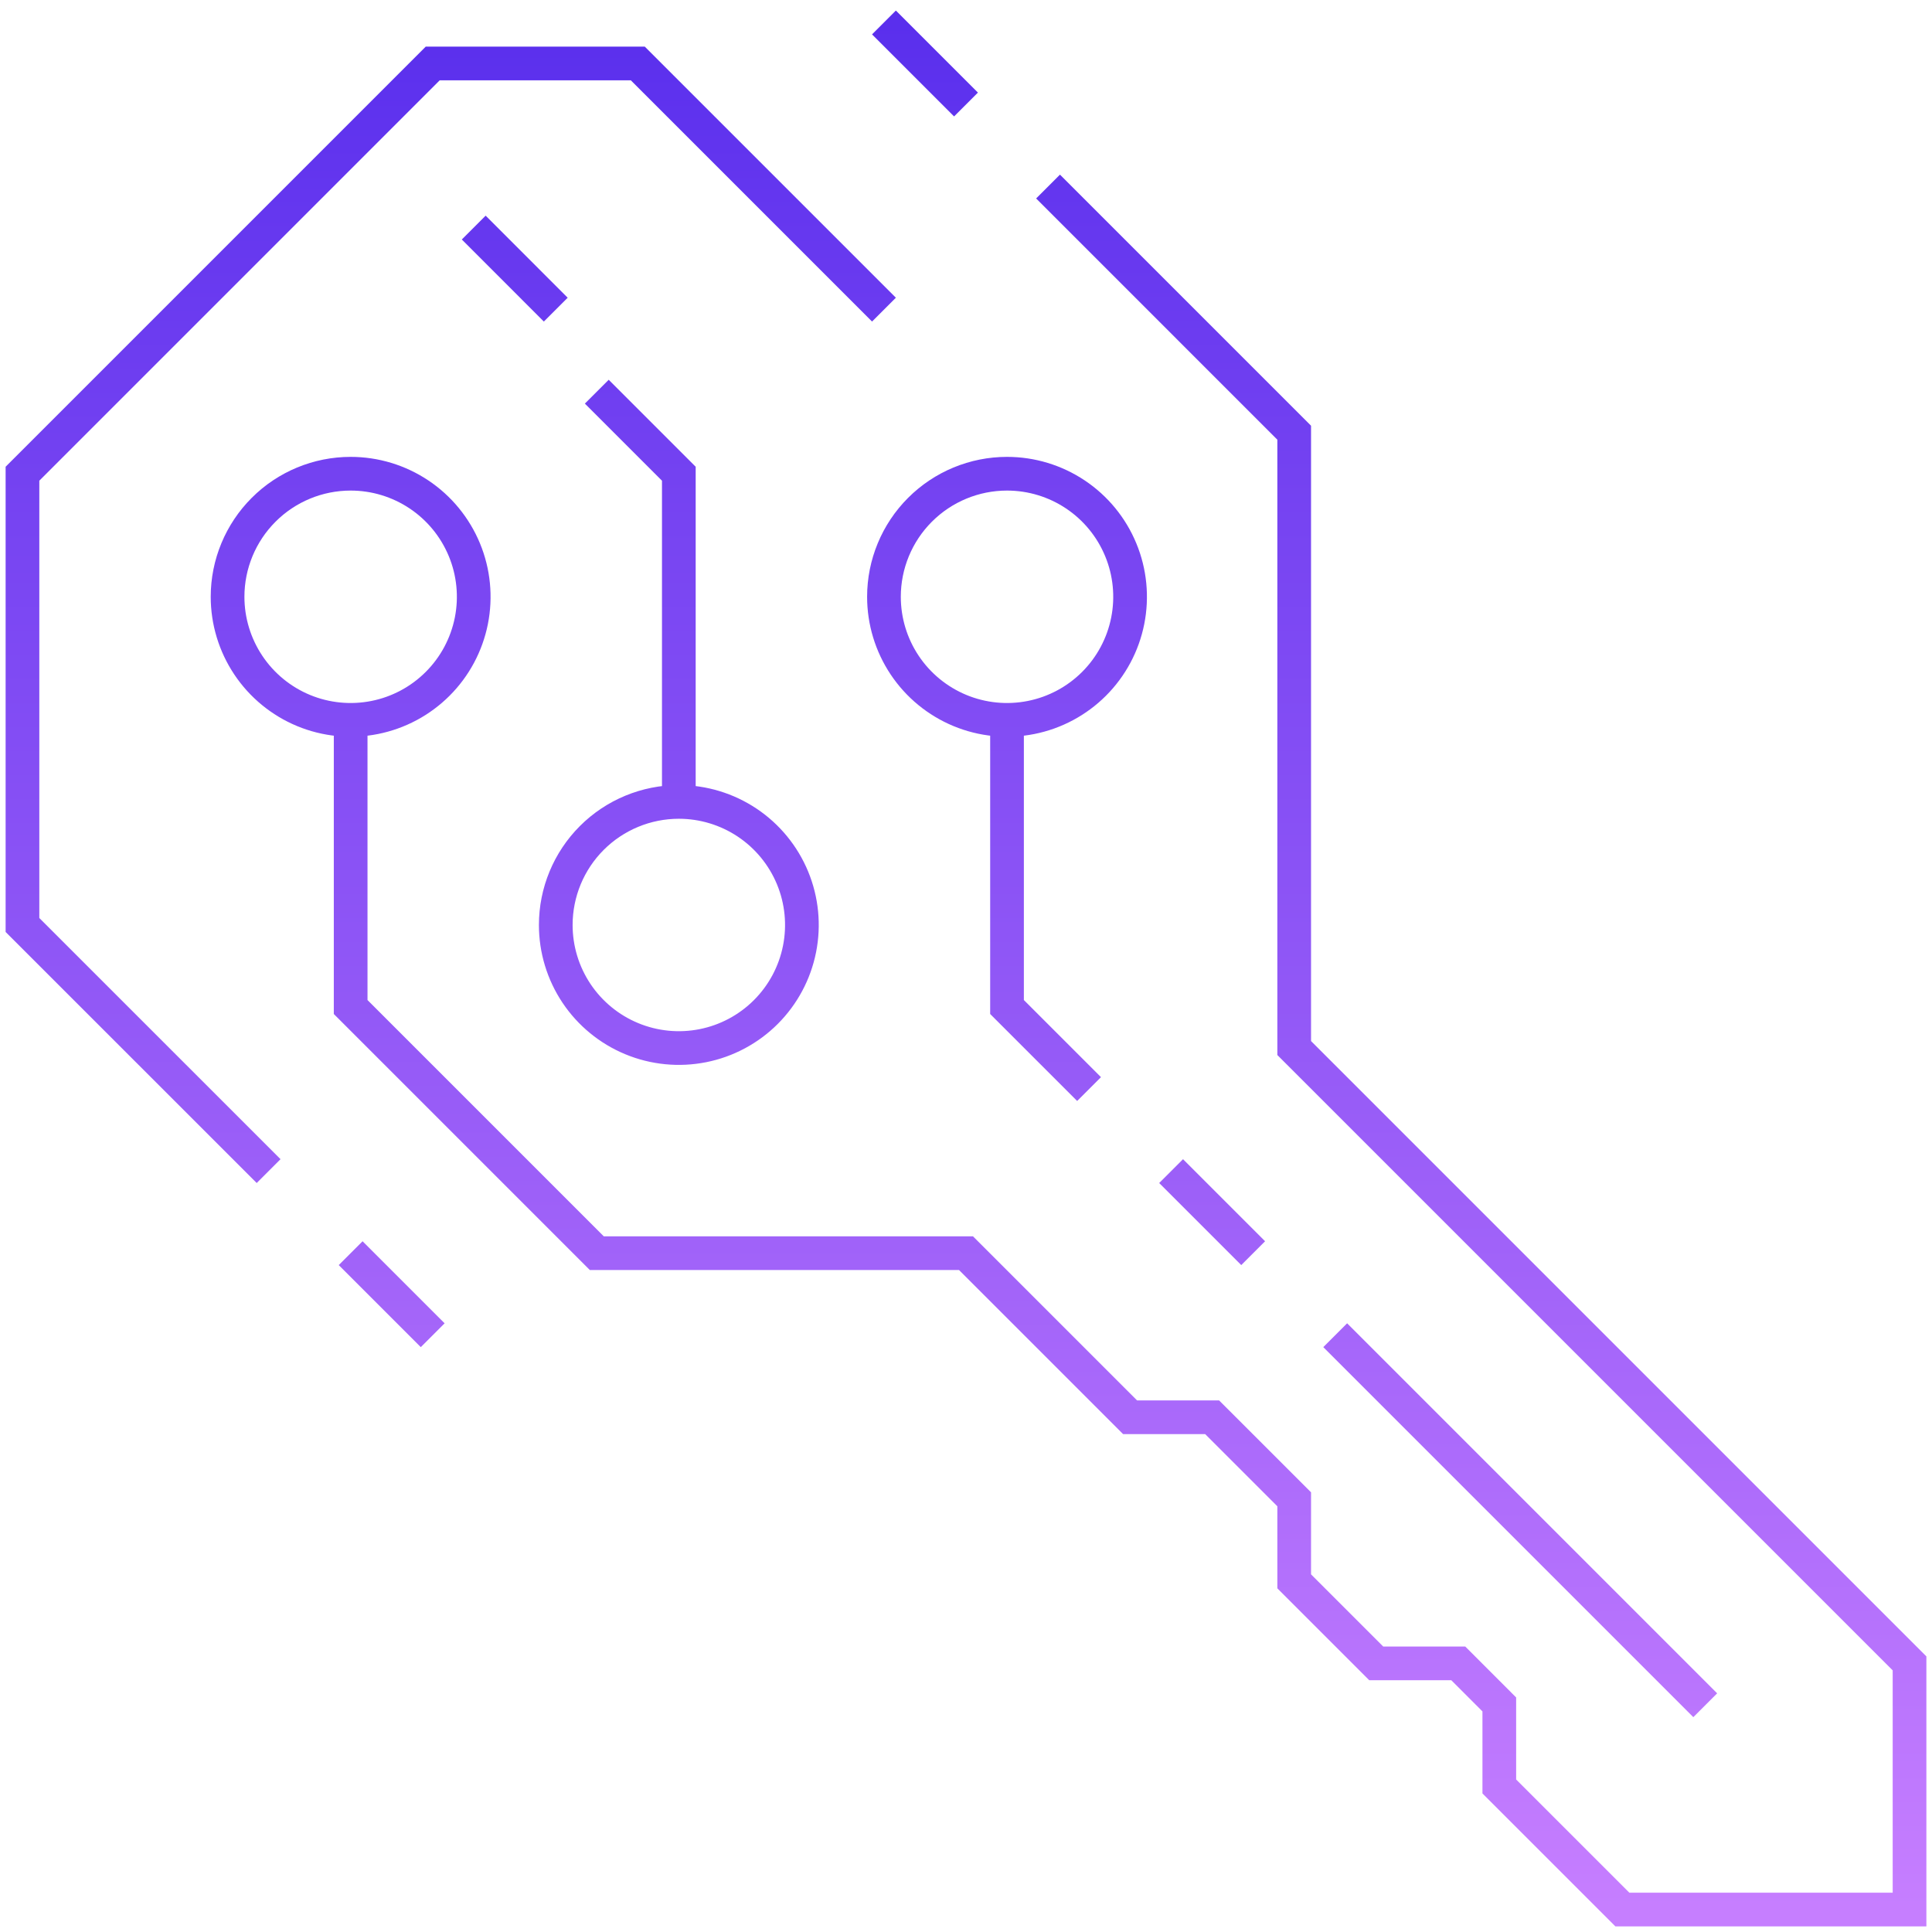
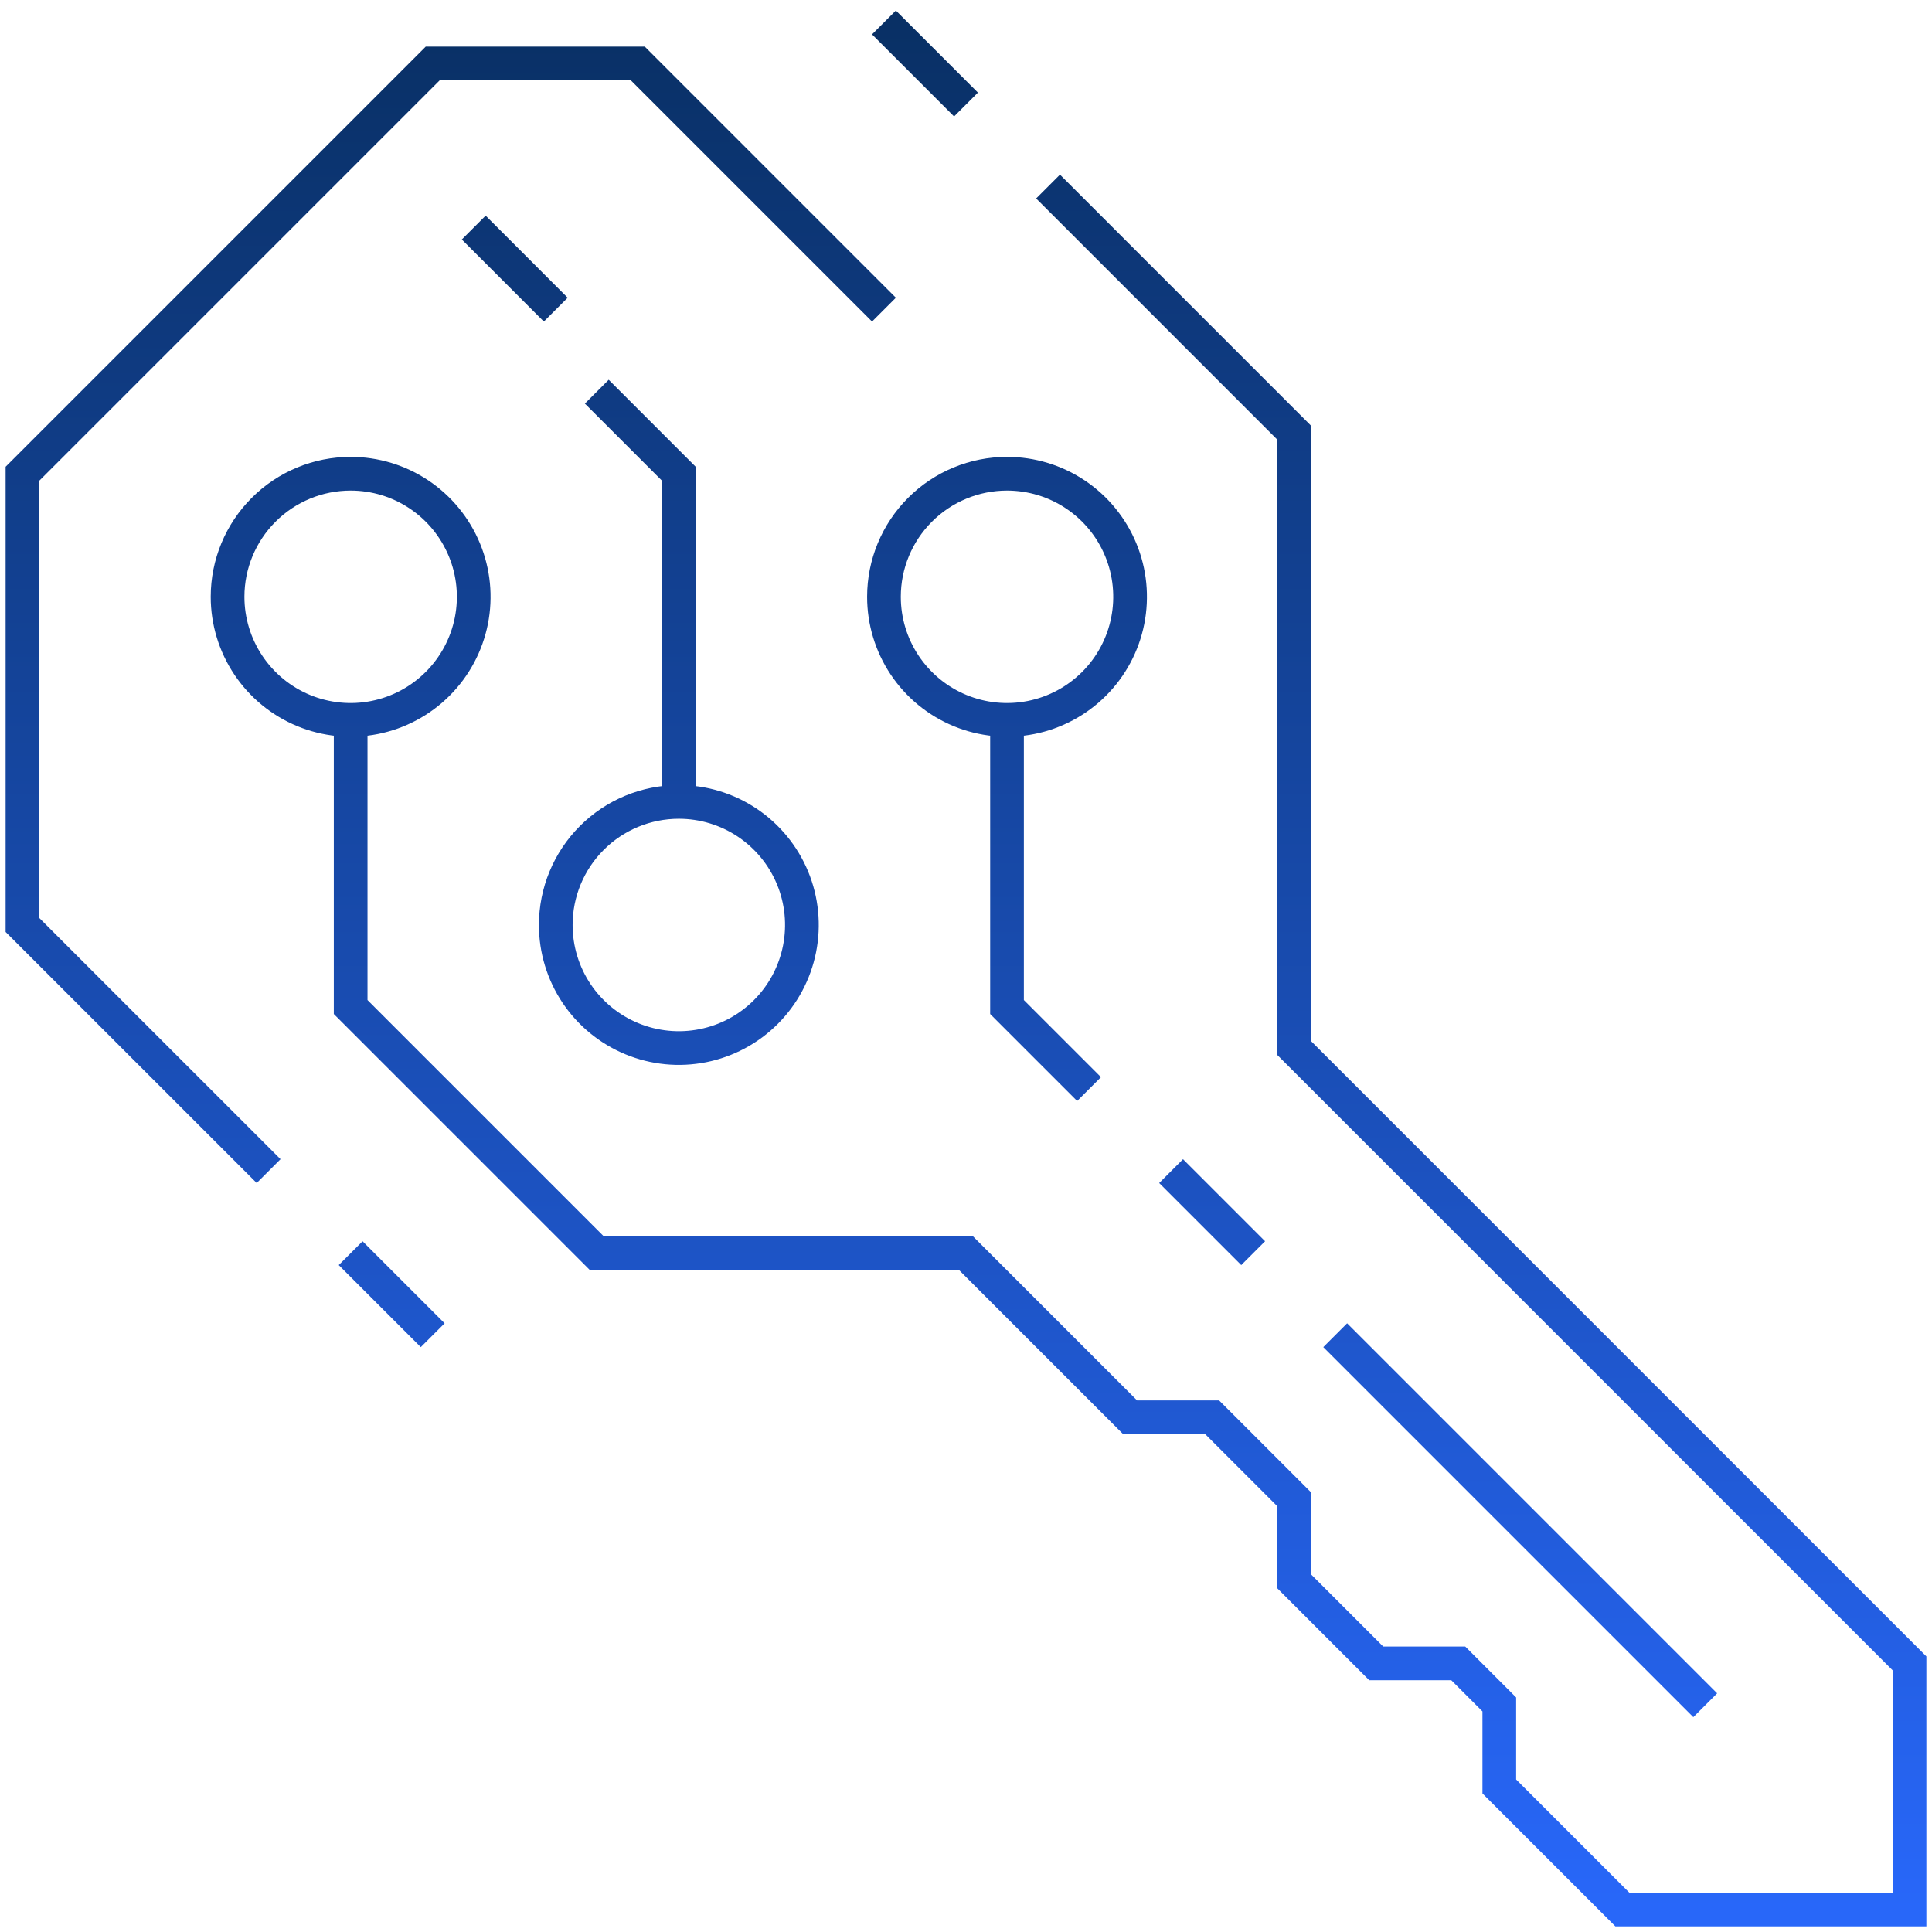
<svg xmlns="http://www.w3.org/2000/svg" width="86" height="86" viewBox="0 0 86 86" fill="none">
  <path d="M59.435 59.435L75.906 75.906M26.565 17.435L30.217 21.087V35.696M30.217 35.696C31.301 35.696 32.36 36.017 33.261 36.619C34.162 37.221 34.864 38.077 35.279 39.078C35.693 40.078 35.802 41.18 35.59 42.243C35.379 43.305 34.857 44.282 34.091 45.048C33.325 45.814 32.349 46.336 31.286 46.547C30.224 46.758 29.122 46.65 28.121 46.235C27.12 45.821 26.264 45.118 25.662 44.218C25.06 43.317 24.739 42.257 24.739 41.174C24.739 39.721 25.316 38.328 26.344 37.3C27.371 36.273 28.765 35.696 30.217 35.696ZM44.826 32.044V44.826L48.478 48.478M24.739 13.783L21.087 10.13M19.261 59.435L15.609 55.783M43 4.652L39.348 1M55.783 55.783L52.13 52.13M15.609 32.044V44.826L26.565 55.783H43L50.304 63.087H53.956L57.609 66.739V70.391L61.261 74.043H64.913L66.739 75.87V79.522L72.217 85H85V74.043L57.609 46.652V19.261L46.652 8.304M39.348 13.783L28.391 2.826H19.261L1 21.087V41.174L11.957 52.13M44.826 21.087C45.91 21.087 46.969 21.408 47.87 22.01C48.771 22.612 49.473 23.468 49.887 24.469C50.302 25.47 50.41 26.571 50.199 27.634C49.988 28.697 49.466 29.673 48.7 30.439C47.934 31.205 46.958 31.727 45.895 31.938C44.832 32.15 43.731 32.041 42.73 31.627C41.729 31.212 40.873 30.51 40.271 29.609C39.669 28.708 39.348 27.649 39.348 26.565C39.348 25.112 39.925 23.719 40.952 22.692C41.98 21.664 43.373 21.087 44.826 21.087ZM15.609 21.087C16.692 21.087 17.751 21.408 18.652 22.01C19.553 22.612 20.255 23.468 20.67 24.469C21.085 25.47 21.193 26.571 20.982 27.634C20.77 28.697 20.249 29.673 19.482 30.439C18.716 31.205 17.74 31.727 16.677 31.938C15.615 32.15 14.513 32.041 13.512 31.627C12.511 31.212 11.656 30.51 11.054 29.609C10.452 28.708 10.13 27.649 10.13 26.565C10.13 25.112 10.708 23.719 11.735 22.692C12.762 21.664 14.156 21.087 15.609 21.087Z" stroke="url(#paint0_linear_134_757)" stroke-width="1.5" stroke-miterlimit="10" />
  <defs>
    <linearGradient id="paint0_linear_134_757" x1="43" y1="1" x2="43" y2="85" gradientUnits="userSpaceOnUse">
-       <stop stop-color="#5A2FED" />
-       <stop offset="1" stop-color="#C67EFF" />
+       <stop stop-color="#093065" />
+       <stop offset="1" stop-color="#2867f9" />
    </linearGradient>
  </defs>
</svg>
